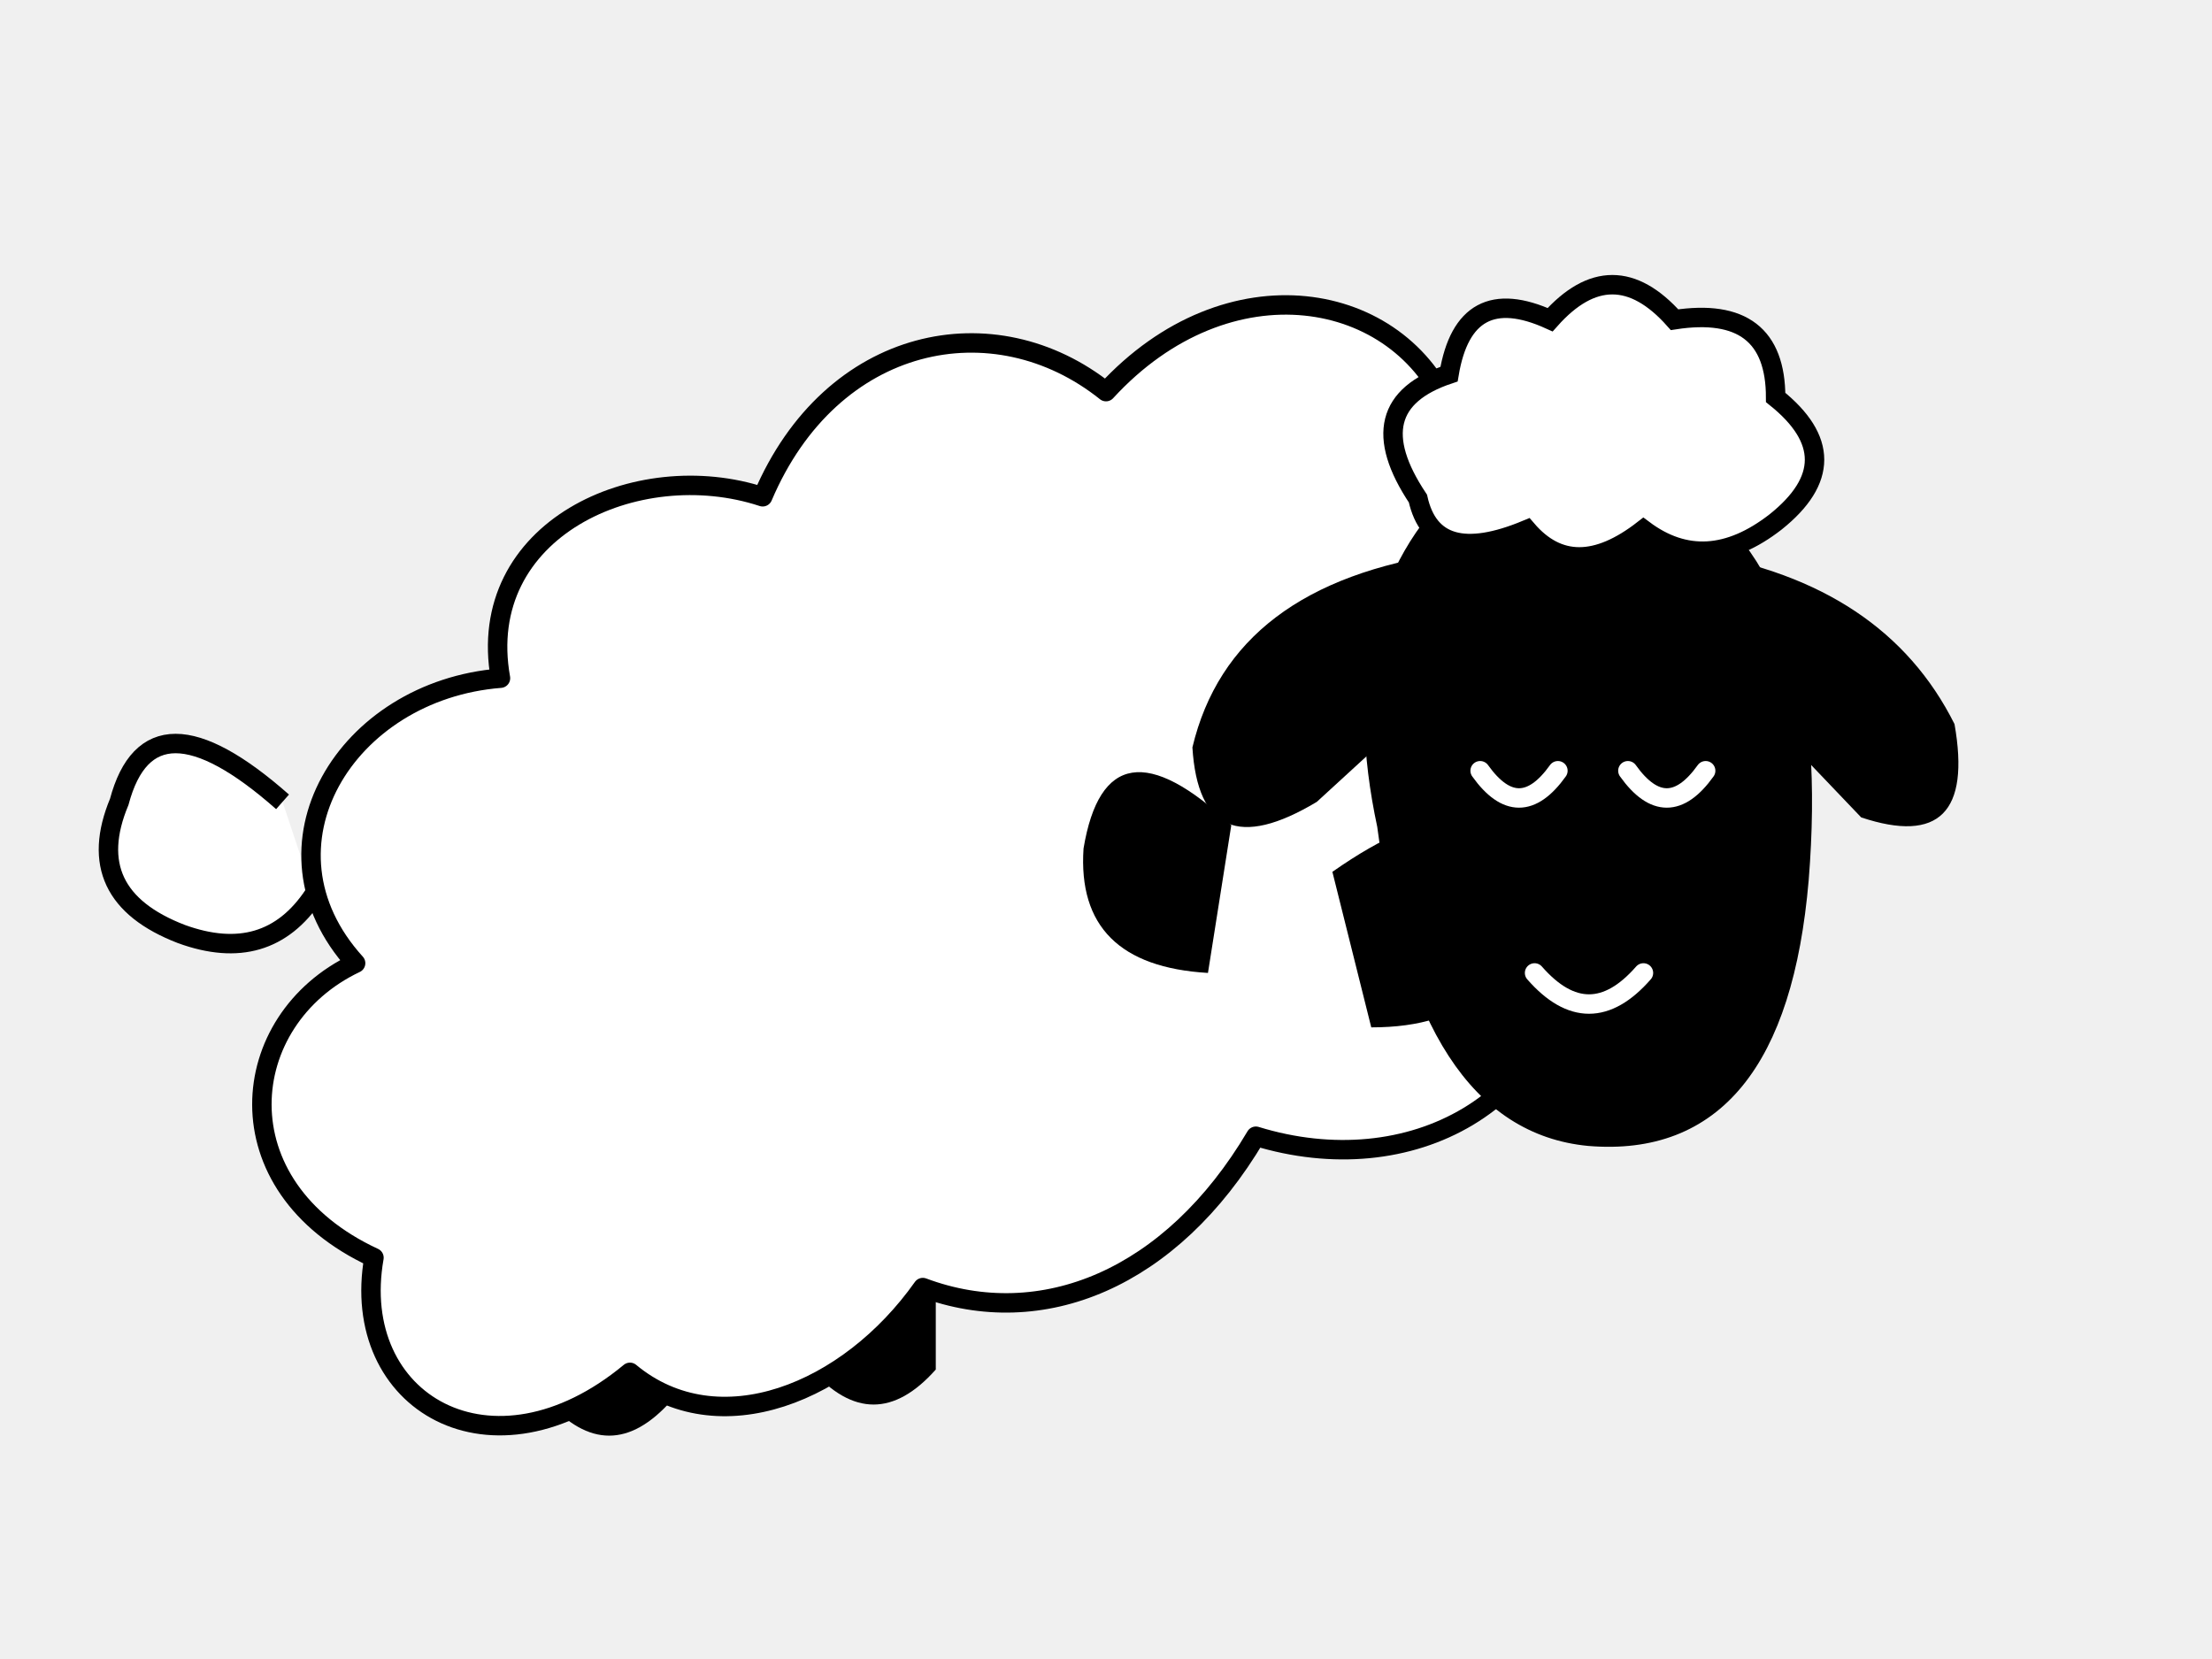
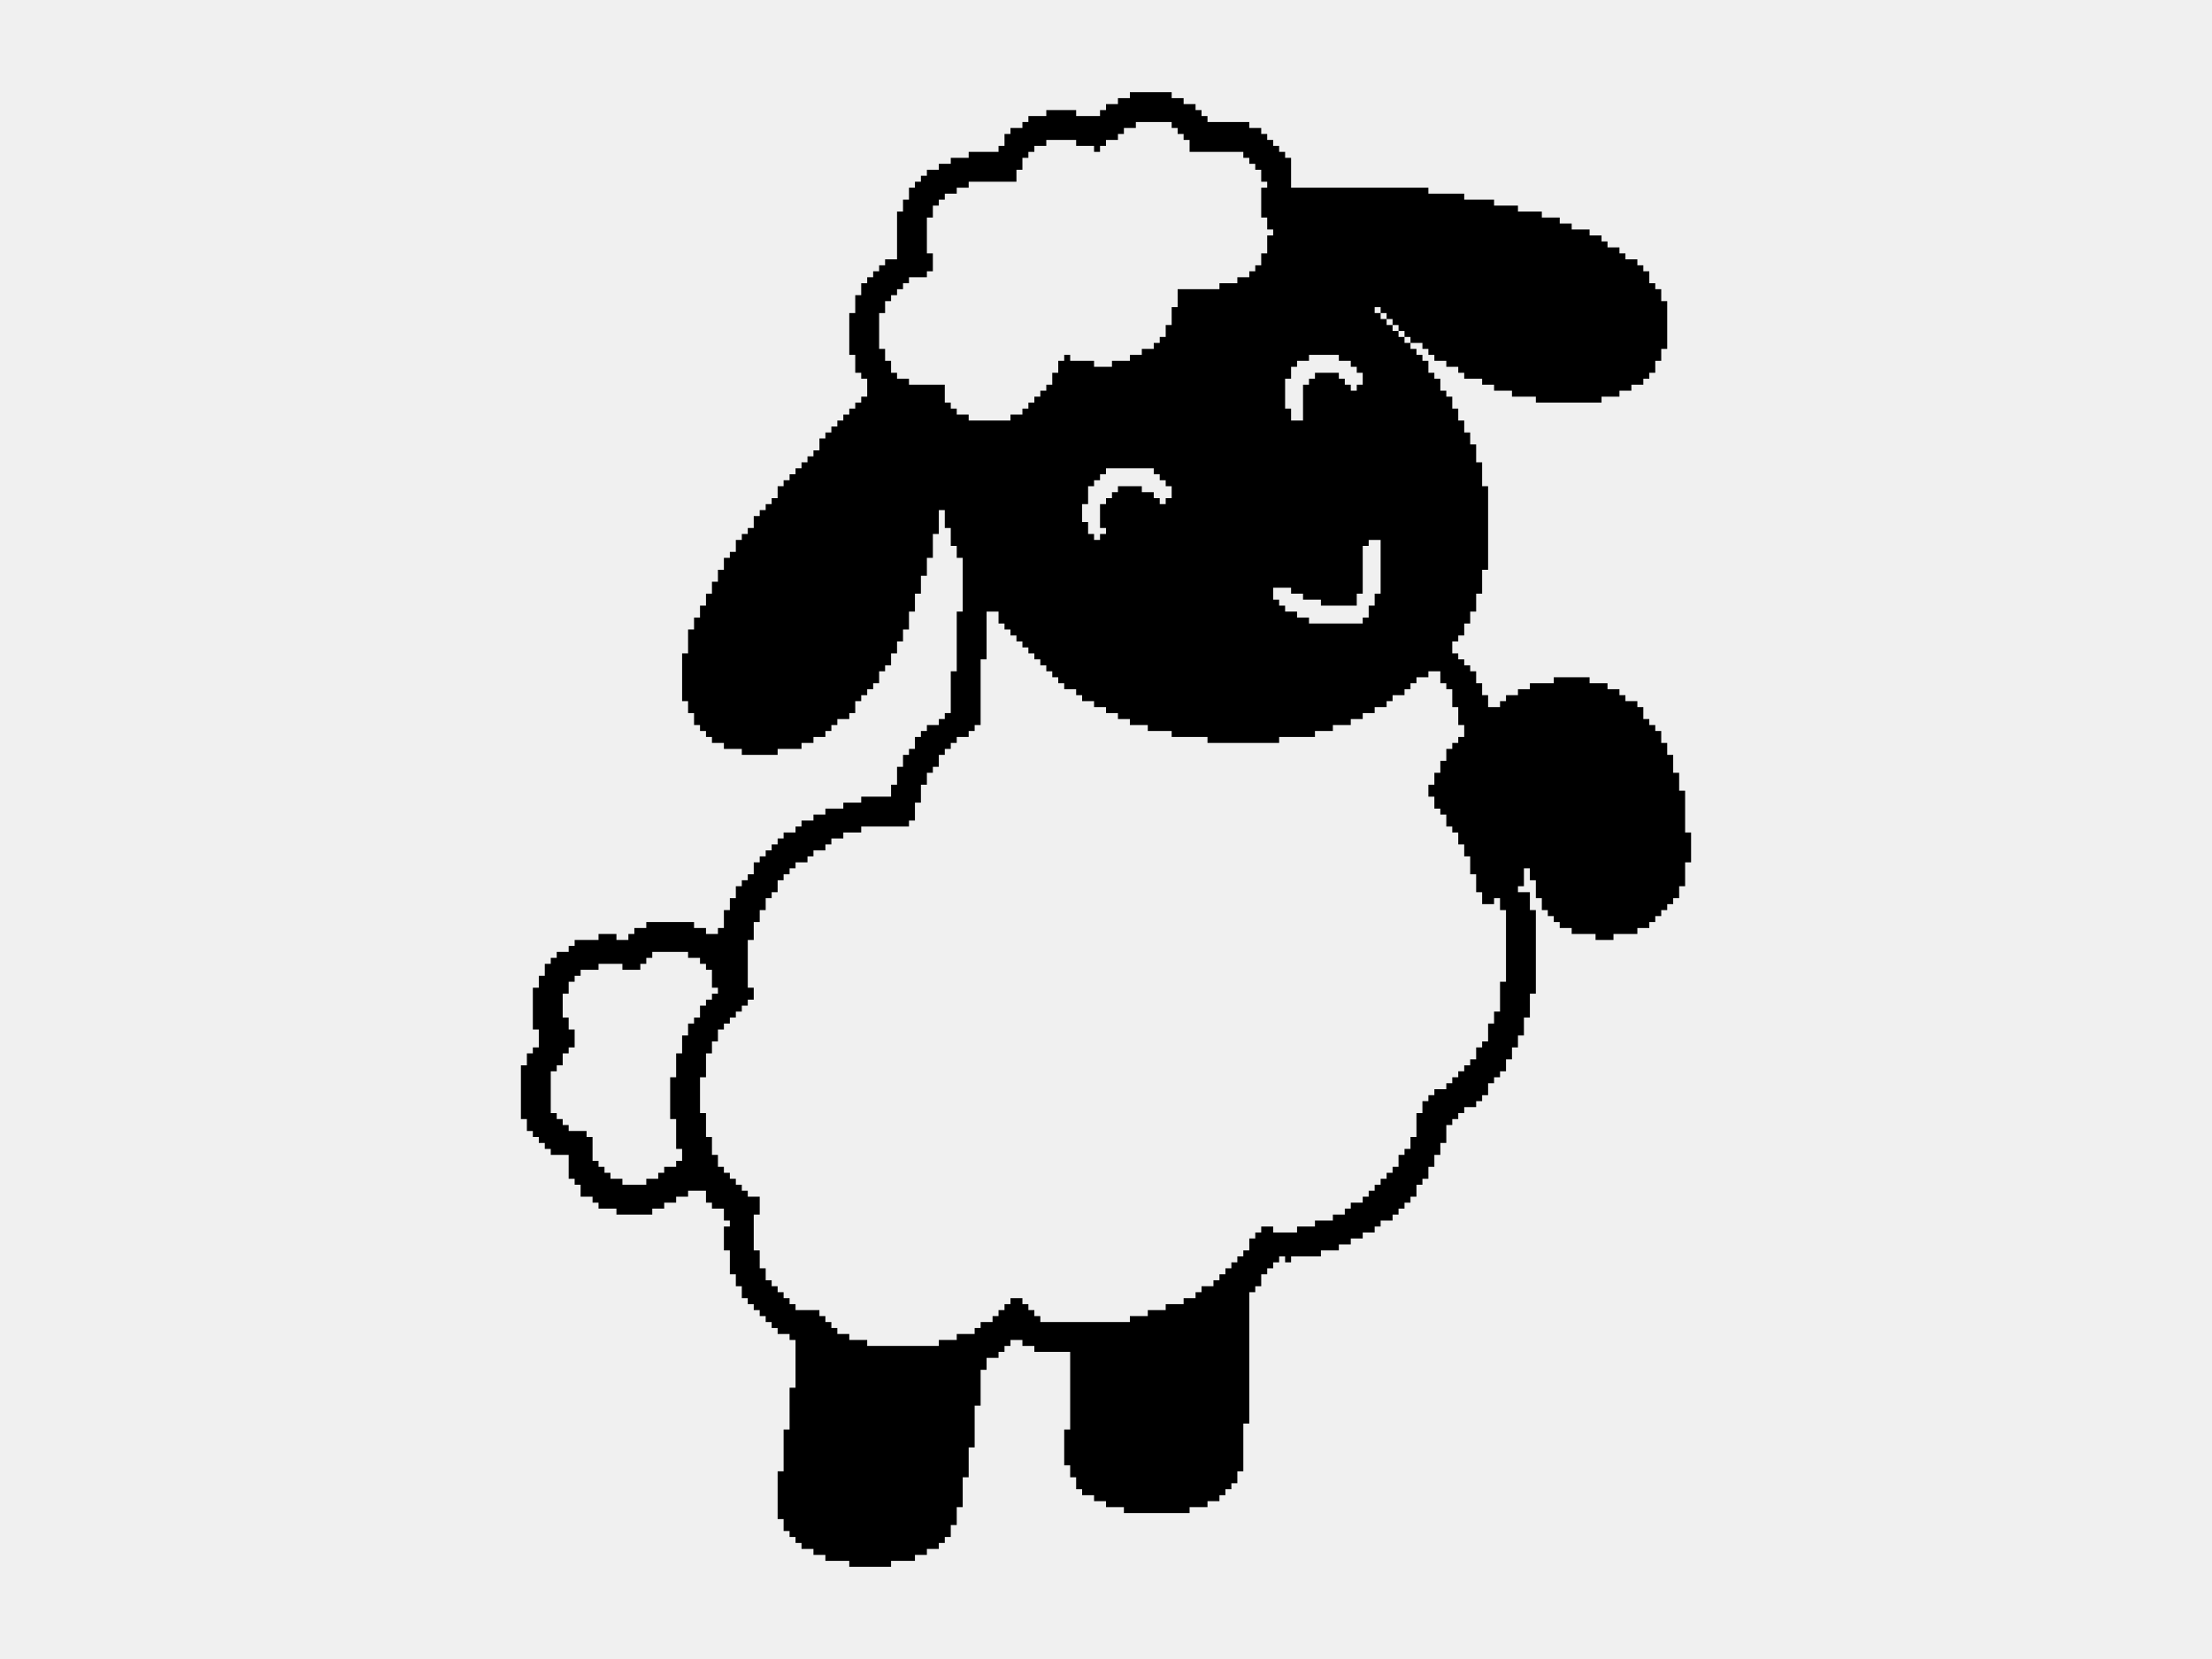
- <svg xmlns="http://www.w3.org/2000/svg" width="256" height="192" viewBox="0 0 256 192">
-   <g transform="translate(12 10) scale(.9)">
-     <path d="M23 92q-17-15-21 0q-5 12 8 17q11 4 17-5" fill="white" stroke="black" stroke-width="2.5" />
-     <path d="M57 127v42q8 9 16 0v-42M91 126v39q8 9 16 0v-39M170 85q25-20 28 1q2 23-22 17M167 114q26-14 28 6q-4 20-28 6" fill="black" />
-     <g transform="rotate(-22 120 100)">
-       <path d="M47 141C25 148 12 131 22 115C7 99 17 80 34 79C27 60 46 46 65 52C69 33 92 32 105 43C121 27 142 31 151 47C172 37 191 49 191 66C211 67 215 88 202 99C214 119 199 136 181 134C171 154 149 156 133 143C116 156 98 156 86 145C72 154 54 154 47 141Z" fill="white" stroke="black" stroke-width="2.5" stroke-linejoin="round" />
-     </g>
-     <path d="M158 101q20-14 23 2q1 18-18 18m-18-26q-16-15-19 3q-1 15 16 16" fill="black" />
-     <g transform="translate(-6 -12)">
-       <g transform="rotate(0 183 93)">
-         <path d="M181 64q-16 15-10 43q5 38 26 40q24 2 27-33q3-37-15-49Z" fill="black" stroke="black" stroke-width="2.5" />
-         <path d="M179 72q-28 4-33 25q1 16 16 7l24-22M211 72q24 4 33 22q3 17-12 12l-21-22" fill="black" />
-         <path d="M183 100q5 7 10 0m9 0q5 7 10 0" fill="none" stroke="white" stroke-width="2.5" stroke-linecap="round" />
-         <path d="M190 126q7 8 14 0" fill="none" stroke="white" stroke-width="2.5" stroke-linecap="round" />
-         <path d="M175 65q-8-12 4-16q2-12 13-7q8-9 16 0q13-2 13 10q10 8 0 16q-9 7-17 1q-9 7-15 0q-12 5-14-4Z" fill="white" stroke="black" stroke-width="2.5" />
-       </g>
-     </g>
+ <svg xmlns="http://www.w3.org/2000/svg" width="384" height="288" viewBox="0 0 384 288">
+   <g transform="translate(90.42915 16) scale(1.036437)">
+     <path fill="black" d="M102 0h7v1h-7ZM100 1h11v1h-11ZM98 2h15v1h-15ZM88 3h5v1h-5ZM97 3h17v1h-17ZM85 4h30v1h-30ZM84 5h19v1h-19ZM109 5h13v1h-13ZM82 6h19v1h-19ZM110 6h14v1h-14ZM81 7h19v1h-19ZM111 7h14v1h-14ZM81 8h7v1h-7ZM93 8h5v1h-5ZM112 8h14v1h-14ZM80 9h6v1h-6ZM96 9h1v1h-1ZM112 9h15v1h-15ZM75 10h10v1h-10ZM121 10h7v1h-7ZM72 11h12v1h-12ZM122 11h7v1h-7ZM70 12h14v1h-14ZM123 12h6v1h-6ZM68 13h15v1h-15ZM124 13h5v1h-5ZM67 14h16v1h-16ZM124 14h5v1h-5ZM66 15h9v1h-9ZM125 15h4v1h-4ZM65 16h8v1h-8ZM124 16h28v1h-28ZM65 17h6v1h-6ZM124 17h34v1h-34ZM64 18h6v1h-6ZM124 18h39v1h-39ZM64 19h5v1h-5ZM124 19h43v1h-43ZM63 20h6v1h-6ZM124 20h47v1h-47ZM63 21h5v1h-5ZM125 21h49v1h-49ZM63 22h5v1h-5ZM125 22h51v1h-51ZM63 23h5v1h-5ZM126 23h53v1h-53ZM63 24h5v1h-5ZM125 24h56v1h-56ZM63 25h5v1h-5ZM125 25h57v1h-57ZM63 26h5v1h-5ZM125 26h59v1h-59ZM63 27h6v1h-6ZM124 27h61v1h-61ZM61 28h8v1h-8ZM124 28h63v1h-63ZM60 29h9v1h-9ZM123 29h65v1h-65ZM59 30h9v1h-9ZM122 30h67v1h-67ZM58 31h7v1h-7ZM120 31h69v1h-69ZM57 32h7v1h-7ZM117 32h73v1h-73ZM57 33h6v1h-6ZM110 33h81v1h-81ZM56 34h6v1h-6ZM110 34h81v1h-81ZM56 35h5v1h-5ZM110 35h82v1h-82ZM56 36h5v1h-5ZM109 36h34v1h-34ZM144 36h48v1h-48ZM55 37h5v1h-5ZM109 37h35v1h-35ZM145 37h47v1h-47ZM55 38h5v1h-5ZM109 38h36v1h-36ZM146 38h46v1h-46ZM55 39h5v1h-5ZM108 39h38v1h-38ZM147 39h45v1h-45ZM55 40h5v1h-5ZM108 40h39v1h-39ZM148 40h44v1h-44ZM55 41h5v1h-5ZM107 41h41v1h-41ZM149 41h43v1h-43ZM55 42h5v1h-5ZM106 42h43v1h-43ZM151 42h41v1h-41ZM55 43h6v1h-6ZM104 43h46v1h-46ZM152 43h39v1h-39ZM56 44h5v1h-5ZM91 44h1v1h-1ZM102 44h30v1h-30ZM137 44h14v1h-14ZM153 44h38v1h-38ZM56 45h6v1h-6ZM90 45h6v1h-6ZM99 45h31v1h-31ZM139 45h13v1h-13ZM155 45h35v1h-35ZM56 46h6v1h-6ZM90 46h39v1h-39ZM140 46h12v1h-12ZM157 46h33v1h-33ZM57 47h6v1h-6ZM89 47h40v1h-40ZM133 47h4v1h-4ZM141 47h12v1h-12ZM158 47h31v1h-31ZM58 48h7v1h-7ZM89 48h39v1h-39ZM132 48h6v1h-6ZM141 48h13v1h-13ZM161 48h27v1h-27ZM58 49h13v1h-13ZM88 49h40v1h-40ZM131 49h8v1h-8ZM140 49h14v1h-14ZM163 49h23v1h-23ZM58 50h13v1h-13ZM87 50h41v1h-41ZM131 50h24v1h-24ZM166 50h18v1h-18ZM57 51h14v1h-14ZM86 51h42v1h-42ZM131 51h25v1h-25ZM170 51h11v1h-11ZM56 52h16v1h-16ZM85 52h43v1h-43ZM131 52h25v1h-25ZM55 53h18v1h-18ZM84 53h45v1h-45ZM131 53h26v1h-26ZM54 54h21v1h-21ZM82 54h47v1h-47ZM131 54h26v1h-26ZM53 55h105v1h-105ZM52 56h106v1h-106ZM51 57h108v1h-108ZM50 58h109v1h-109ZM50 59h110v1h-110ZM49 60h111v1h-111ZM48 61h112v1h-112ZM47 62h114v1h-114ZM46 63h52v1h-52ZM106 63h55v1h-55ZM45 64h52v1h-52ZM107 64h54v1h-54ZM44 65h52v1h-52ZM108 65h53v1h-53ZM43 66h52v1h-52ZM100 66h4v1h-4ZM109 66h53v1h-53ZM43 67h52v1h-52ZM99 67h7v1h-7ZM109 67h53v1h-53ZM42 68h53v1h-53ZM98 68h9v1h-9ZM108 68h54v1h-54ZM41 69h53v1h-53ZM97 69h65v1h-65ZM40 70h30v1h-30ZM71 70h23v1h-23ZM97 70h65v1h-65ZM39 71h31v1h-31ZM71 71h23v1h-23ZM97 71h65v1h-65ZM39 72h31v1h-31ZM71 72h24v1h-24ZM97 72h65v1h-65ZM38 73h32v1h-32ZM72 73h23v1h-23ZM98 73h64v1h-64ZM37 74h32v1h-32ZM72 74h24v1h-24ZM97 74h65v1h-65ZM36 75h33v1h-33ZM72 75h70v1h-70ZM144 75h18v1h-18ZM36 76h33v1h-33ZM73 76h68v1h-68ZM144 76h18v1h-18ZM35 77h34v1h-34ZM73 77h68v1h-68ZM144 77h18v1h-18ZM34 78h34v1h-34ZM74 78h67v1h-67ZM144 78h18v1h-18ZM34 79h34v1h-34ZM74 79h67v1h-67ZM144 79h18v1h-18ZM33 80h35v1h-35ZM74 80h67v1h-67ZM144 80h17v1h-17ZM33 81h34v1h-34ZM74 81h67v1h-67ZM144 81h17v1h-17ZM32 82h35v1h-35ZM74 82h67v1h-67ZM144 82h17v1h-17ZM32 83h35v1h-35ZM74 83h52v1h-52ZM129 83h12v1h-12ZM144 83h17v1h-17ZM31 84h35v1h-35ZM74 84h52v1h-52ZM131 84h9v1h-9ZM143 84h17v1h-17ZM31 85h35v1h-35ZM74 85h53v1h-53ZM134 85h6v1h-6ZM143 85h17v1h-17ZM30 86h36v1h-36ZM74 86h54v1h-54ZM142 86h18v1h-18ZM30 87h35v1h-35ZM73 87h5v1h-5ZM80 87h50v1h-50ZM142 87h17v1h-17ZM29 88h36v1h-36ZM73 88h5v1h-5ZM80 88h52v1h-52ZM141 88h18v1h-18ZM29 89h36v1h-36ZM73 89h5v1h-5ZM81 89h77v1h-77ZM28 90h36v1h-36ZM73 90h5v1h-5ZM82 90h76v1h-76ZM28 91h36v1h-36ZM73 91h5v1h-5ZM83 91h74v1h-74ZM28 92h35v1h-35ZM73 92h5v1h-5ZM84 92h72v1h-72ZM28 93h35v1h-35ZM73 93h5v1h-5ZM85 93h71v1h-71ZM27 94h35v1h-35ZM73 94h5v1h-5ZM86 94h71v1h-71ZM27 95h35v1h-35ZM73 95h4v1h-4ZM87 95h71v1h-71ZM27 96h34v1h-34ZM73 96h4v1h-4ZM88 96h71v1h-71ZM27 97h33v1h-33ZM72 97h5v1h-5ZM89 97h63v1h-63ZM154 97h6v1h-6ZM27 98h33v1h-33ZM72 98h5v1h-5ZM90 98h60v1h-60ZM154 98h6v1h-6ZM173 98h6v1h-6ZM27 99h32v1h-32ZM72 99h5v1h-5ZM91 99h58v1h-58ZM155 99h6v1h-6ZM169 99h13v1h-13ZM27 100h31v1h-31ZM72 100h5v1h-5ZM93 100h55v1h-55ZM156 100h5v1h-5ZM167 100h17v1h-17ZM27 101h30v1h-30ZM72 101h5v1h-5ZM94 101h52v1h-52ZM156 101h6v1h-6ZM165 101h20v1h-20ZM28 102h28v1h-28ZM72 102h5v1h-5ZM96 102h49v1h-49ZM156 102h6v1h-6ZM164 102h23v1h-23ZM28 103h28v1h-28ZM72 103h5v1h-5ZM98 103h45v1h-45ZM157 103h31v1h-31ZM29 104h26v1h-26ZM71 104h6v1h-6ZM100 104h41v1h-41ZM157 104h31v1h-31ZM29 105h24v1h-24ZM70 105h7v1h-7ZM102 105h37v1h-37ZM157 105h32v1h-32ZM30 106h22v1h-22ZM68 106h8v1h-8ZM105 106h31v1h-31ZM158 106h32v1h-32ZM31 107h20v1h-20ZM67 107h8v1h-8ZM109 107h24v1h-24ZM158 107h33v1h-33ZM32 108h17v1h-17ZM66 108h7v1h-7ZM115 108h12v1h-12ZM157 108h34v1h-34ZM34 109h13v1h-13ZM66 109h6v1h-6ZM156 109h36v1h-36ZM37 110h6v1h-6ZM65 110h6v1h-6ZM155 110h37v1h-37ZM64 111h6v1h-6ZM155 111h38v1h-38ZM64 112h6v1h-6ZM154 112h39v1h-39ZM63 113h6v1h-6ZM154 113h39v1h-39ZM63 114h5v1h-5ZM153 114h41v1h-41ZM63 115h5v1h-5ZM153 115h41v1h-41ZM62 116h5v1h-5ZM152 116h42v1h-42ZM62 117h5v1h-5ZM152 117h43v1h-43ZM57 118h10v1h-10ZM153 118h42v1h-42ZM54 119h12v1h-12ZM153 119h42v1h-42ZM51 120h15v1h-15ZM154 120h41v1h-41ZM49 121h17v1h-17ZM155 121h40v1h-40ZM47 122h18v1h-18ZM155 122h40v1h-40ZM46 123h11v1h-11ZM156 123h39v1h-39ZM44 124h10v1h-10ZM157 124h39v1h-39ZM43 125h9v1h-9ZM157 125h39v1h-39ZM42 126h9v1h-9ZM158 126h38v1h-38ZM41 127h8v1h-8ZM158 127h38v1h-38ZM40 128h8v1h-8ZM159 128h37v1h-37ZM39 129h7v1h-7ZM159 129h36v1h-36ZM39 130h6v1h-6ZM159 130h9v1h-9ZM169 130h26v1h-26ZM38 131h6v1h-6ZM160 131h8v1h-8ZM169 131h26v1h-26ZM37 132h6v1h-6ZM160 132h8v1h-8ZM170 132h25v1h-25ZM36 133h7v1h-7ZM160 133h7v1h-7ZM170 133h24v1h-24ZM36 134h6v1h-6ZM161 134h8v1h-8ZM170 134h24v1h-24ZM35 135h6v1h-6ZM161 135h2v1h-2ZM164 135h5v1h-5ZM171 135h22v1h-22ZM35 136h6v1h-6ZM164 136h5v1h-5ZM171 136h21v1h-21ZM34 137h6v1h-6ZM165 137h5v1h-5ZM172 137h19v1h-19ZM34 138h6v1h-6ZM165 138h5v1h-5ZM173 138h17v1h-17ZM21 139h8v1h-8ZM34 139h5v1h-5ZM165 139h5v1h-5ZM174 139h15v1h-15ZM19 140h12v1h-12ZM33 140h6v1h-6ZM165 140h5v1h-5ZM176 140h11v1h-11ZM13 141h3v1h-3ZM18 141h21v1h-21ZM165 141h5v1h-5ZM180 141h3v1h-3ZM9 142h29v1h-29ZM165 142h5v1h-5ZM8 143h30v1h-30ZM165 143h5v1h-5ZM6 144h16v1h-16ZM28 144h10v1h-10ZM165 144h5v1h-5ZM5 145h16v1h-16ZM30 145h8v1h-8ZM165 145h5v1h-5ZM4 146h9v1h-9ZM17 146h3v1h-3ZM31 146h7v1h-7ZM165 146h5v1h-5ZM4 147h6v1h-6ZM32 147h6v1h-6ZM165 147h5v1h-5ZM3 148h6v1h-6ZM32 148h6v1h-6ZM165 148h5v1h-5ZM3 149h5v1h-5ZM32 149h6v1h-6ZM164 149h6v1h-6ZM2 150h6v1h-6ZM33 150h6v1h-6ZM164 150h6v1h-6ZM2 151h5v1h-5ZM32 151h7v1h-7ZM164 151h5v1h-5ZM2 152h5v1h-5ZM31 152h7v1h-7ZM164 152h5v1h-5ZM2 153h5v1h-5ZM30 153h7v1h-7ZM164 153h5v1h-5ZM2 154h5v1h-5ZM30 154h6v1h-6ZM163 154h6v1h-6ZM2 155h6v1h-6ZM29 155h6v1h-6ZM163 155h5v1h-5ZM2 156h6v1h-6ZM28 156h6v1h-6ZM162 156h6v1h-6ZM3 157h6v1h-6ZM28 157h5v1h-5ZM162 157h6v1h-6ZM3 158h6v1h-6ZM27 158h6v1h-6ZM162 158h5v1h-5ZM3 159h6v1h-6ZM27 159h5v1h-5ZM161 159h6v1h-6ZM2 160h6v1h-6ZM27 160h5v1h-5ZM160 160h6v1h-6ZM1 161h6v1h-6ZM26 161h5v1h-5ZM160 161h6v1h-6ZM1 162h6v1h-6ZM26 162h5v1h-5ZM159 162h6v1h-6ZM0 163h6v1h-6ZM26 163h5v1h-5ZM158 163h7v1h-7ZM0 164h5v1h-5ZM26 164h5v1h-5ZM157 164h7v1h-7ZM0 165h5v1h-5ZM25 165h5v1h-5ZM156 165h7v1h-7ZM0 166h5v1h-5ZM25 166h5v1h-5ZM155 166h7v1h-7ZM0 167h5v1h-5ZM25 167h5v1h-5ZM153 167h9v1h-9ZM0 168h5v1h-5ZM25 168h5v1h-5ZM152 168h9v1h-9ZM0 169h5v1h-5ZM25 169h5v1h-5ZM151 169h9v1h-9ZM0 170h5v1h-5ZM25 170h5v1h-5ZM151 170h7v1h-7ZM0 171h6v1h-6ZM25 171h6v1h-6ZM150 171h7v1h-7ZM1 172h6v1h-6ZM26 172h5v1h-5ZM150 172h6v1h-6ZM1 173h7v1h-7ZM26 173h5v1h-5ZM150 173h5v1h-5ZM2 174h9v1h-9ZM26 174h5v1h-5ZM150 174h5v1h-5ZM3 175h9v1h-9ZM26 175h6v1h-6ZM149 175h6v1h-6ZM4 176h8v1h-8ZM26 176h6v1h-6ZM149 176h5v1h-5ZM5 177h7v1h-7ZM27 177h5v1h-5ZM148 177h6v1h-6ZM8 178h4v1h-4ZM27 178h6v1h-6ZM147 178h6v1h-6ZM8 179h5v1h-5ZM26 179h7v1h-7ZM147 179h6v1h-6ZM8 180h6v1h-6ZM24 180h10v1h-10ZM146 180h6v1h-6ZM8 181h7v1h-7ZM23 181h12v1h-12ZM145 181h7v1h-7ZM9 182h8v1h-8ZM21 182h15v1h-15ZM144 182h7v1h-7ZM10 183h27v1h-27ZM143 183h7v1h-7ZM10 184h18v1h-18ZM31 184h7v1h-7ZM142 184h8v1h-8ZM12 185h14v1h-14ZM31 185h9v1h-9ZM141 185h8v1h-8ZM13 186h11v1h-11ZM32 186h8v1h-8ZM139 186h9v1h-9ZM16 187h6v1h-6ZM34 187h6v1h-6ZM138 187h9v1h-9ZM34 188h5v1h-5ZM136 188h10v1h-10ZM35 189h4v1h-4ZM133 189h11v1h-11ZM34 190h5v1h-5ZM124 190h2v1h-2ZM130 190h13v1h-13ZM34 191h5v1h-5ZM123 191h18v1h-18ZM34 192h5v1h-5ZM122 192h17v1h-17ZM34 193h5v1h-5ZM122 193h15v1h-15ZM35 194h5v1h-5ZM121 194h13v1h-13ZM35 195h5v1h-5ZM120 195h7v1h-7ZM128 195h1v1h-1ZM35 196h5v1h-5ZM119 196h7v1h-7ZM35 197h6v1h-6ZM118 197h7v1h-7ZM36 198h5v1h-5ZM117 198h7v1h-7ZM36 199h6v1h-6ZM116 199h8v1h-8ZM37 200h6v1h-6ZM114 200h9v1h-9ZM37 201h7v1h-7ZM113 201h9v1h-9ZM38 202h7v1h-7ZM82 202h2v1h-2ZM111 202h11v1h-11ZM39 203h7v1h-7ZM81 203h4v1h-4ZM108 203h14v1h-14ZM40 204h10v1h-10ZM80 204h6v1h-6ZM105 204h17v1h-17ZM41 205h10v1h-10ZM79 205h8v1h-8ZM102 205h20v1h-20ZM42 206h10v1h-10ZM77 206h45v1h-45ZM43 207h10v1h-10ZM76 207h46v1h-46ZM45 208h10v1h-10ZM73 208h49v1h-49ZM46 209h12v1h-12ZM70 209h12v1h-12ZM84 209h38v1h-38ZM46 210h35v1h-35ZM86 210h36v1h-36ZM46 211h34v1h-34ZM92 211h30v1h-30ZM46 212h32v1h-32ZM92 212h30v1h-30ZM46 213h32v1h-32ZM92 213h30v1h-30ZM46 214h31v1h-31ZM92 214h30v1h-30ZM46 215h31v1h-31ZM92 215h30v1h-30ZM46 216h31v1h-31ZM92 216h30v1h-30ZM45 217h32v1h-32ZM92 217h30v1h-30ZM45 218h32v1h-32ZM92 218h30v1h-30ZM45 219h32v1h-32ZM92 219h30v1h-30ZM45 220h31v1h-31ZM92 220h30v1h-30ZM45 221h31v1h-31ZM92 221h30v1h-30ZM45 222h31v1h-31ZM92 222h30v1h-30ZM45 223h31v1h-31ZM92 223h29v1h-29ZM44 224h32v1h-32ZM91 224h30v1h-30ZM44 225h32v1h-32ZM91 225h30v1h-30ZM44 226h32v1h-32ZM91 226h30v1h-30ZM44 227h31v1h-31ZM91 227h30v1h-30ZM44 228h31v1h-31ZM91 228h30v1h-30ZM44 229h31v1h-31ZM91 229h30v1h-30ZM44 230h31v1h-31ZM92 230h29v1h-29ZM43 231h32v1h-32ZM92 231h28v1h-28ZM43 232h31v1h-31ZM93 232h27v1h-27ZM43 233h31v1h-31ZM93 233h26v1h-26ZM43 234h31v1h-31ZM94 234h24v1h-24ZM43 235h31v1h-31ZM96 235h21v1h-21ZM43 236h31v1h-31ZM98 236h17v1h-17ZM43 237h30v1h-30ZM101 237h11v1h-11ZM43 238h30v1h-30ZM44 239h29v1h-29ZM44 240h28v1h-28ZM45 241h27v1h-27ZM46 242h25v1h-25ZM47 243h23v1h-23ZM49 244h19v1h-19ZM51 245h15v1h-15ZM55 246h7v1h-7Z" />
  </g>
</svg>
